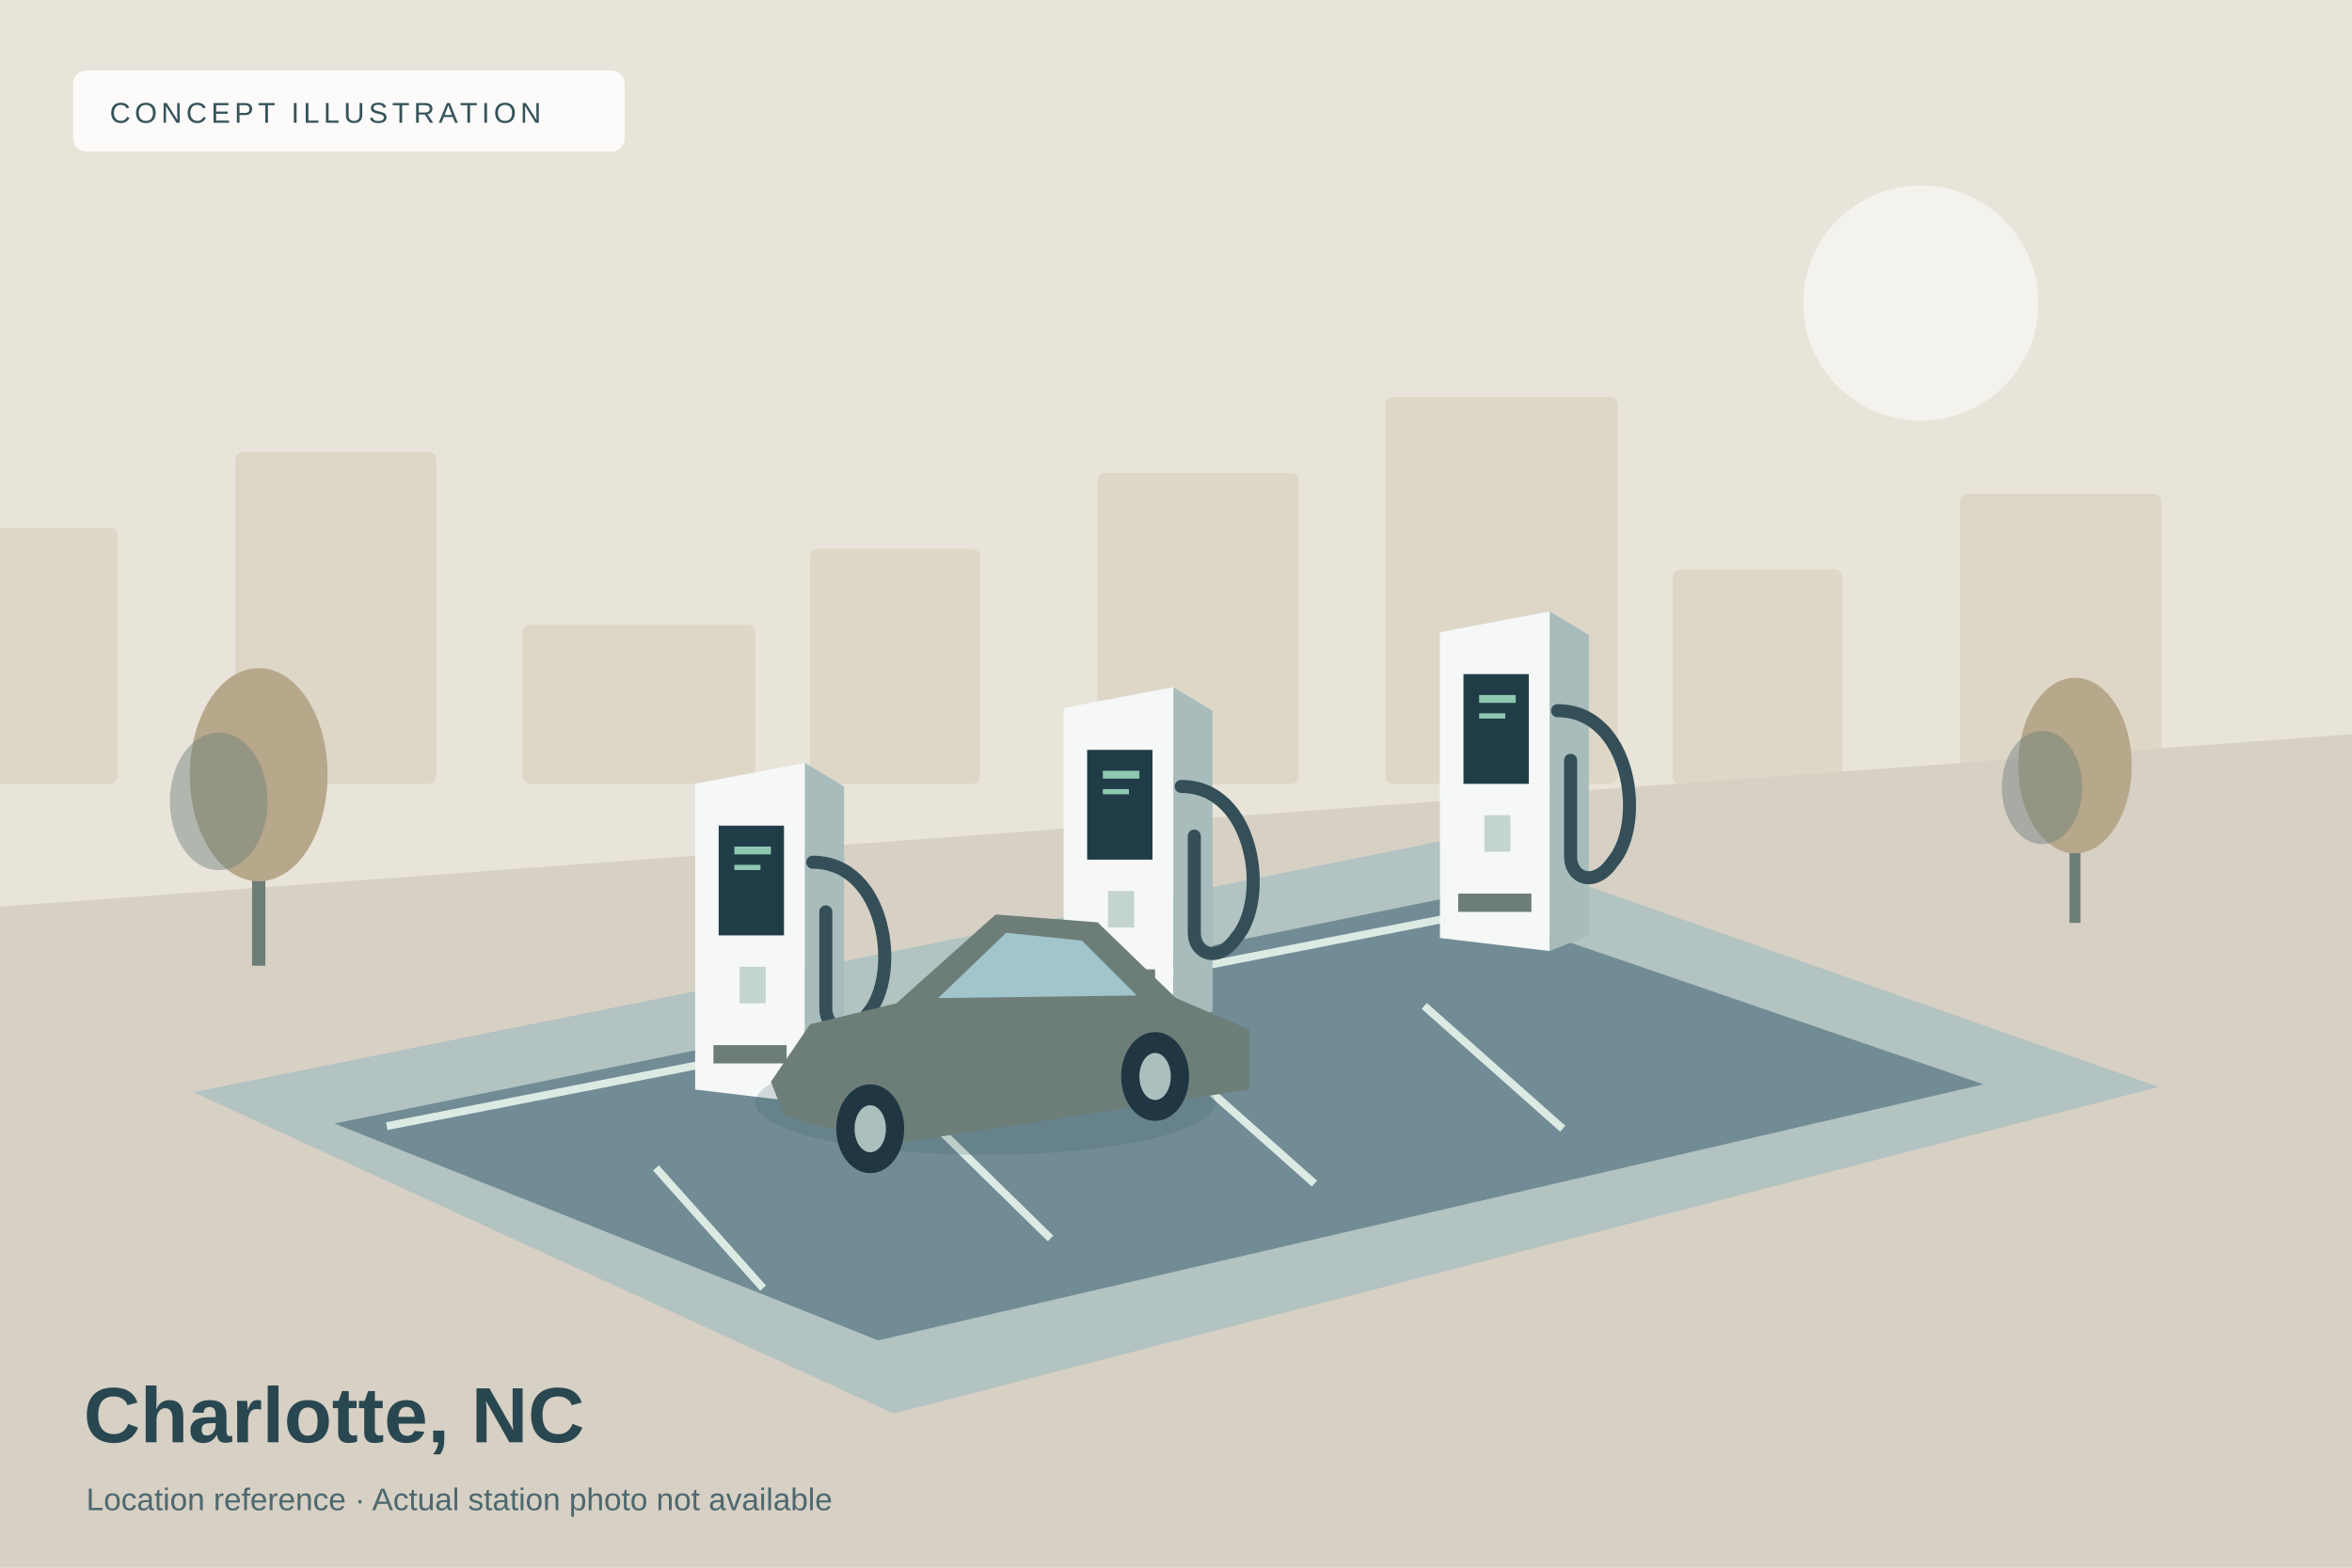
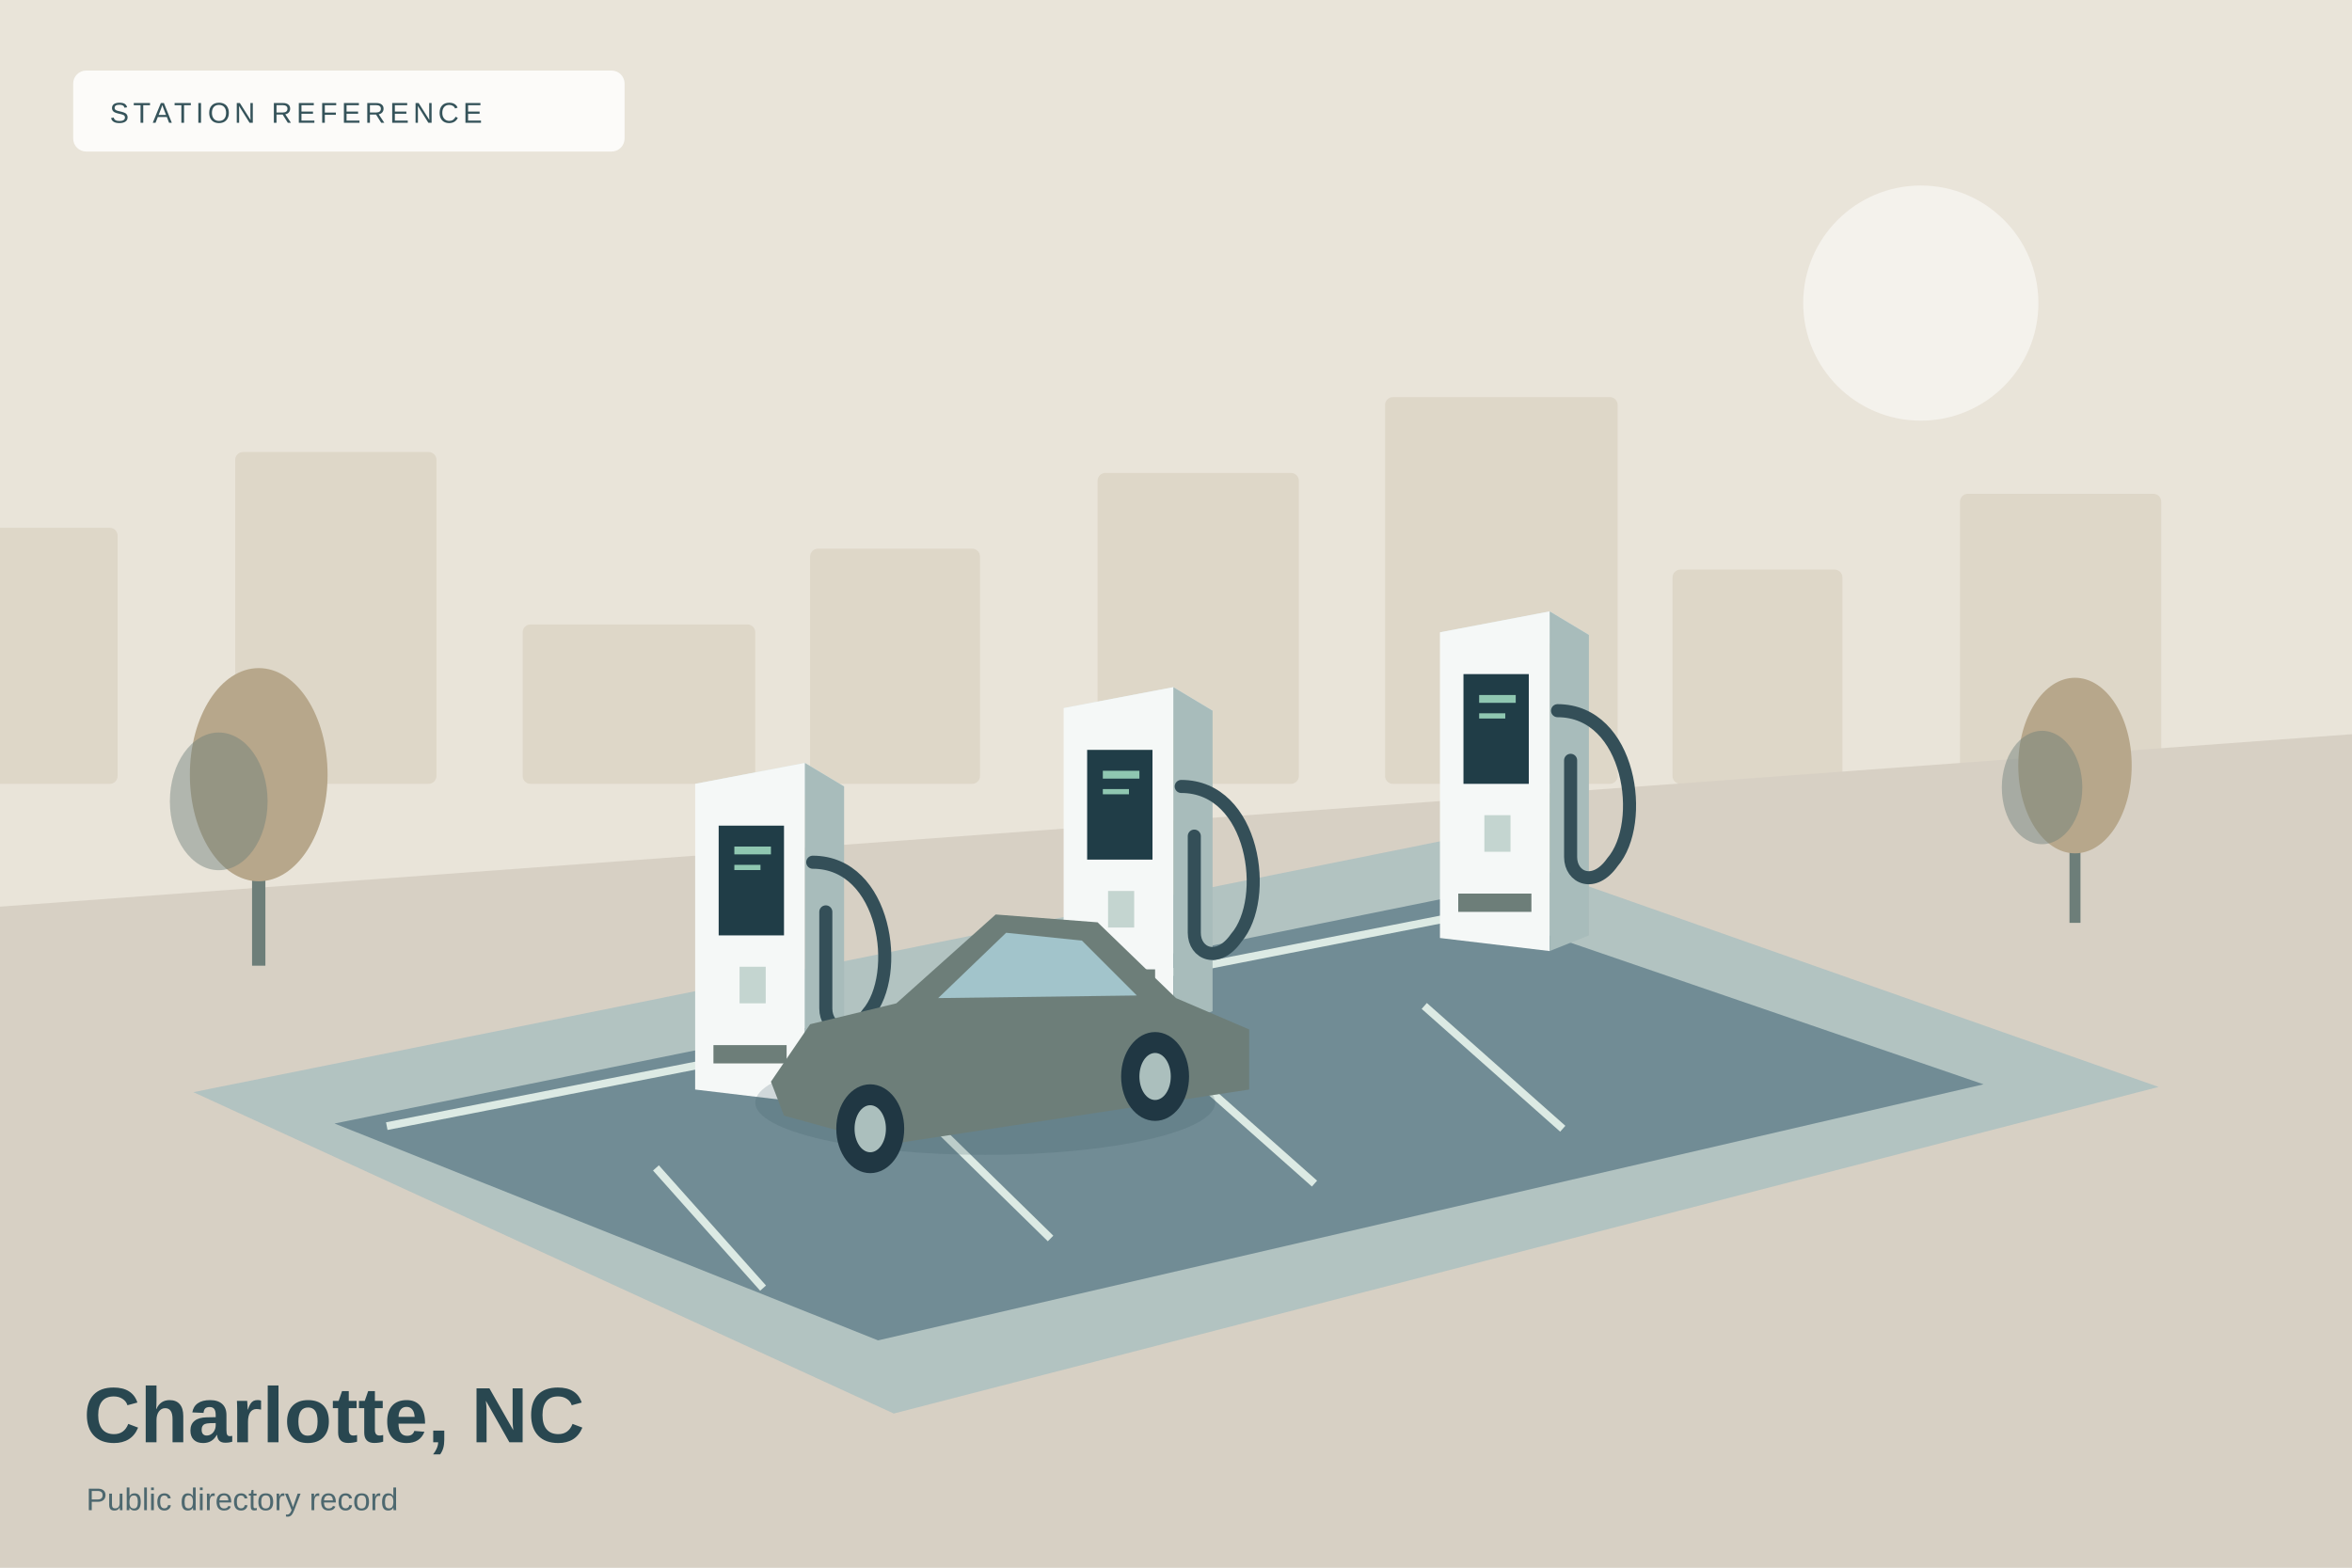
- <svg xmlns="http://www.w3.org/2000/svg" viewBox="0 0 900 600" role="img" aria-label="Concept illustration for Charlotte, NC; not a photograph of this location">
+ <svg xmlns="http://www.w3.org/2000/svg" viewBox="0 0 900 600" role="img" aria-label="Station reference for Charlotte, NC">
  <rect width="900" height="600" fill="#e9e4d9" />
  <circle cx="735" cy="116" r="45" fill="#fff" opacity=".5" />
  <rect x="-20" y="202" width="65" height="98" rx="3" fill="#b7a78b" opacity=".22" />
  <rect x="90" y="173" width="77" height="127" rx="3" fill="#b7a78b" opacity=".22" />
  <rect x="200" y="239" width="89" height="61" rx="3" fill="#b7a78b" opacity=".22" />
  <rect x="310" y="210" width="65" height="90" rx="3" fill="#b7a78b" opacity=".22" />
  <rect x="420" y="181" width="77" height="119" rx="3" fill="#b7a78b" opacity=".22" />
  <rect x="530" y="152" width="89" height="148" rx="3" fill="#b7a78b" opacity=".22" />
  <rect x="640" y="218" width="65" height="82" rx="3" fill="#b7a78b" opacity=".22" />
  <rect x="750" y="189" width="77" height="111" rx="3" fill="#b7a78b" opacity=".22" />
  <path d="M0 347 900 281v319H0Z" fill="#d7d0c4" />
  <path d="m74 418 482-97 270 95-484 125Z" fill="#a9bfc0" opacity=".8" />
  <path d="m128 430 424-86 207 71-423 98z" fill="#718c95" />
  <path d="m148 431 408-80m-305 96 41 46m61-67 49 48m48-68 53 47m42-68 53 47" fill="none" stroke="#e8f4ec" stroke-width="3" opacity=".9" />
  <g transform="translate(99 305) scale(0.85)">
    <path d="M0 0v76" stroke="#6d7e79" stroke-width="6" />
    <ellipse cx="0" cy="-10" rx="31" ry="48" fill="#b7a78b" />
    <ellipse cx="-18" cy="2" rx="22" ry="31" fill="#6d7e79" opacity=".45" />
  </g>
  <g transform="translate(794 300) scale(0.7)">
    <path d="M0 0v76" stroke="#6d7e79" stroke-width="6" />
    <ellipse cx="0" cy="-10" rx="31" ry="48" fill="#b7a78b" />
    <ellipse cx="-18" cy="2" rx="22" ry="31" fill="#6d7e79" opacity=".45" />
  </g>
  <g transform="translate(266 300)">
    <path d="m0 0 42-8 15 9-42 9z" fill="#dce7e7" />
    <path d="M0 0v117l42 5V-8Z" fill="#f5f8f7" />
    <path d="m42-8 15 9v115l-15 6z" fill="#a8bcbb" />
    <path d="M9 16h25v42H9z" fill="#203d47" />
    <path d="M15 24h14v3H15zm0 7h10v2H15z" fill="#8fc7b1" />
    <path d="M7 100h28v7H7z" fill="#6d7e79" />
    <path d="M45 30c28 0 34 43 21 58-7 10-16 6-16-2V49" fill="none" stroke="#344f58" stroke-width="5" stroke-linecap="round" />
    <path d="M17 70h10v14H17z" fill="#c4d5d0" />
  </g>
  <g transform="translate(407 271)">
    <path d="m0 0 42-8 15 9-42 9z" fill="#dce7e7" />
    <path d="M0 0v117l42 5V-8Z" fill="#f5f8f7" />
    <path d="m42-8 15 9v115l-15 6z" fill="#a8bcbb" />
    <path d="M9 16h25v42H9z" fill="#203d47" />
    <path d="M15 24h14v3H15zm0 7h10v2H15z" fill="#8fc7b1" />
    <path d="M7 100h28v7H7z" fill="#6d7e79" />
    <path d="M45 30c28 0 34 43 21 58-7 10-16 6-16-2V49" fill="none" stroke="#344f58" stroke-width="5" stroke-linecap="round" />
    <path d="M17 70h10v14H17z" fill="#c4d5d0" />
  </g>
  <g transform="translate(551 242)">
    <path d="m0 0 42-8 15 9-42 9z" fill="#dce7e7" />
    <path d="M0 0v117l42 5V-8Z" fill="#f5f8f7" />
    <path d="m42-8 15 9v115l-15 6z" fill="#a8bcbb" />
    <path d="M9 16h25v42H9z" fill="#203d47" />
    <path d="M15 24h14v3H15zm0 7h10v2H15z" fill="#8fc7b1" />
    <path d="M7 100h28v7H7z" fill="#6d7e79" />
    <path d="M45 30c28 0 34 43 21 58-7 10-16 6-16-2V49" fill="none" stroke="#344f58" stroke-width="5" stroke-linecap="round" />
    <path d="M17 70h10v14H17z" fill="#c4d5d0" />
  </g>
  <g transform="translate(377 412)">
    <ellipse cx="0" cy="10" rx="88" ry="20" fill="#3b5963" opacity=".2" />
    <path d="m-82 2 15-22 33-8 38-34 39 3 30 29 28 12v23l-138 21-40-11z" fill="#6d7e79" />
    <path d="m-18-30 26-25 29 3 21 21z" fill="#a2c4cb" />
    <ellipse cx="-44" cy="20" rx="13" ry="17" fill="#203743" />
    <ellipse cx="65" cy="0" rx="13" ry="17" fill="#203743" />
    <ellipse cx="-44" cy="20" rx="6" ry="9" fill="#abbfbd" />
    <ellipse cx="65" cy="0" rx="6" ry="9" fill="#abbfbd" />
  </g>
  <rect x="28" y="27" width="211" height="31" rx="5" fill="#fff" opacity=".85" />
-   <text x="42" y="47" fill="#35535a" font-size="11" font-family="Arial,sans-serif" letter-spacing="1.6">CONCEPT ILLUSTRATION</text>
+   <text x="42" y="47" fill="#35535a" font-size="11" font-family="Arial,sans-serif" letter-spacing="1.6">STATION REFERENCE</text>
  <text x="32" y="552" fill="#294750" font-size="30" font-family="Arial,sans-serif" font-weight="600">Charlotte, NC</text>
-   <text x="33" y="578" fill="#4d686f" font-size="12" font-family="Arial,sans-serif">Location reference · Actual station photo not available</text>
+   <text x="33" y="578" fill="#4d686f" font-size="12" font-family="Arial,sans-serif">Public directory record</text>
</svg>
